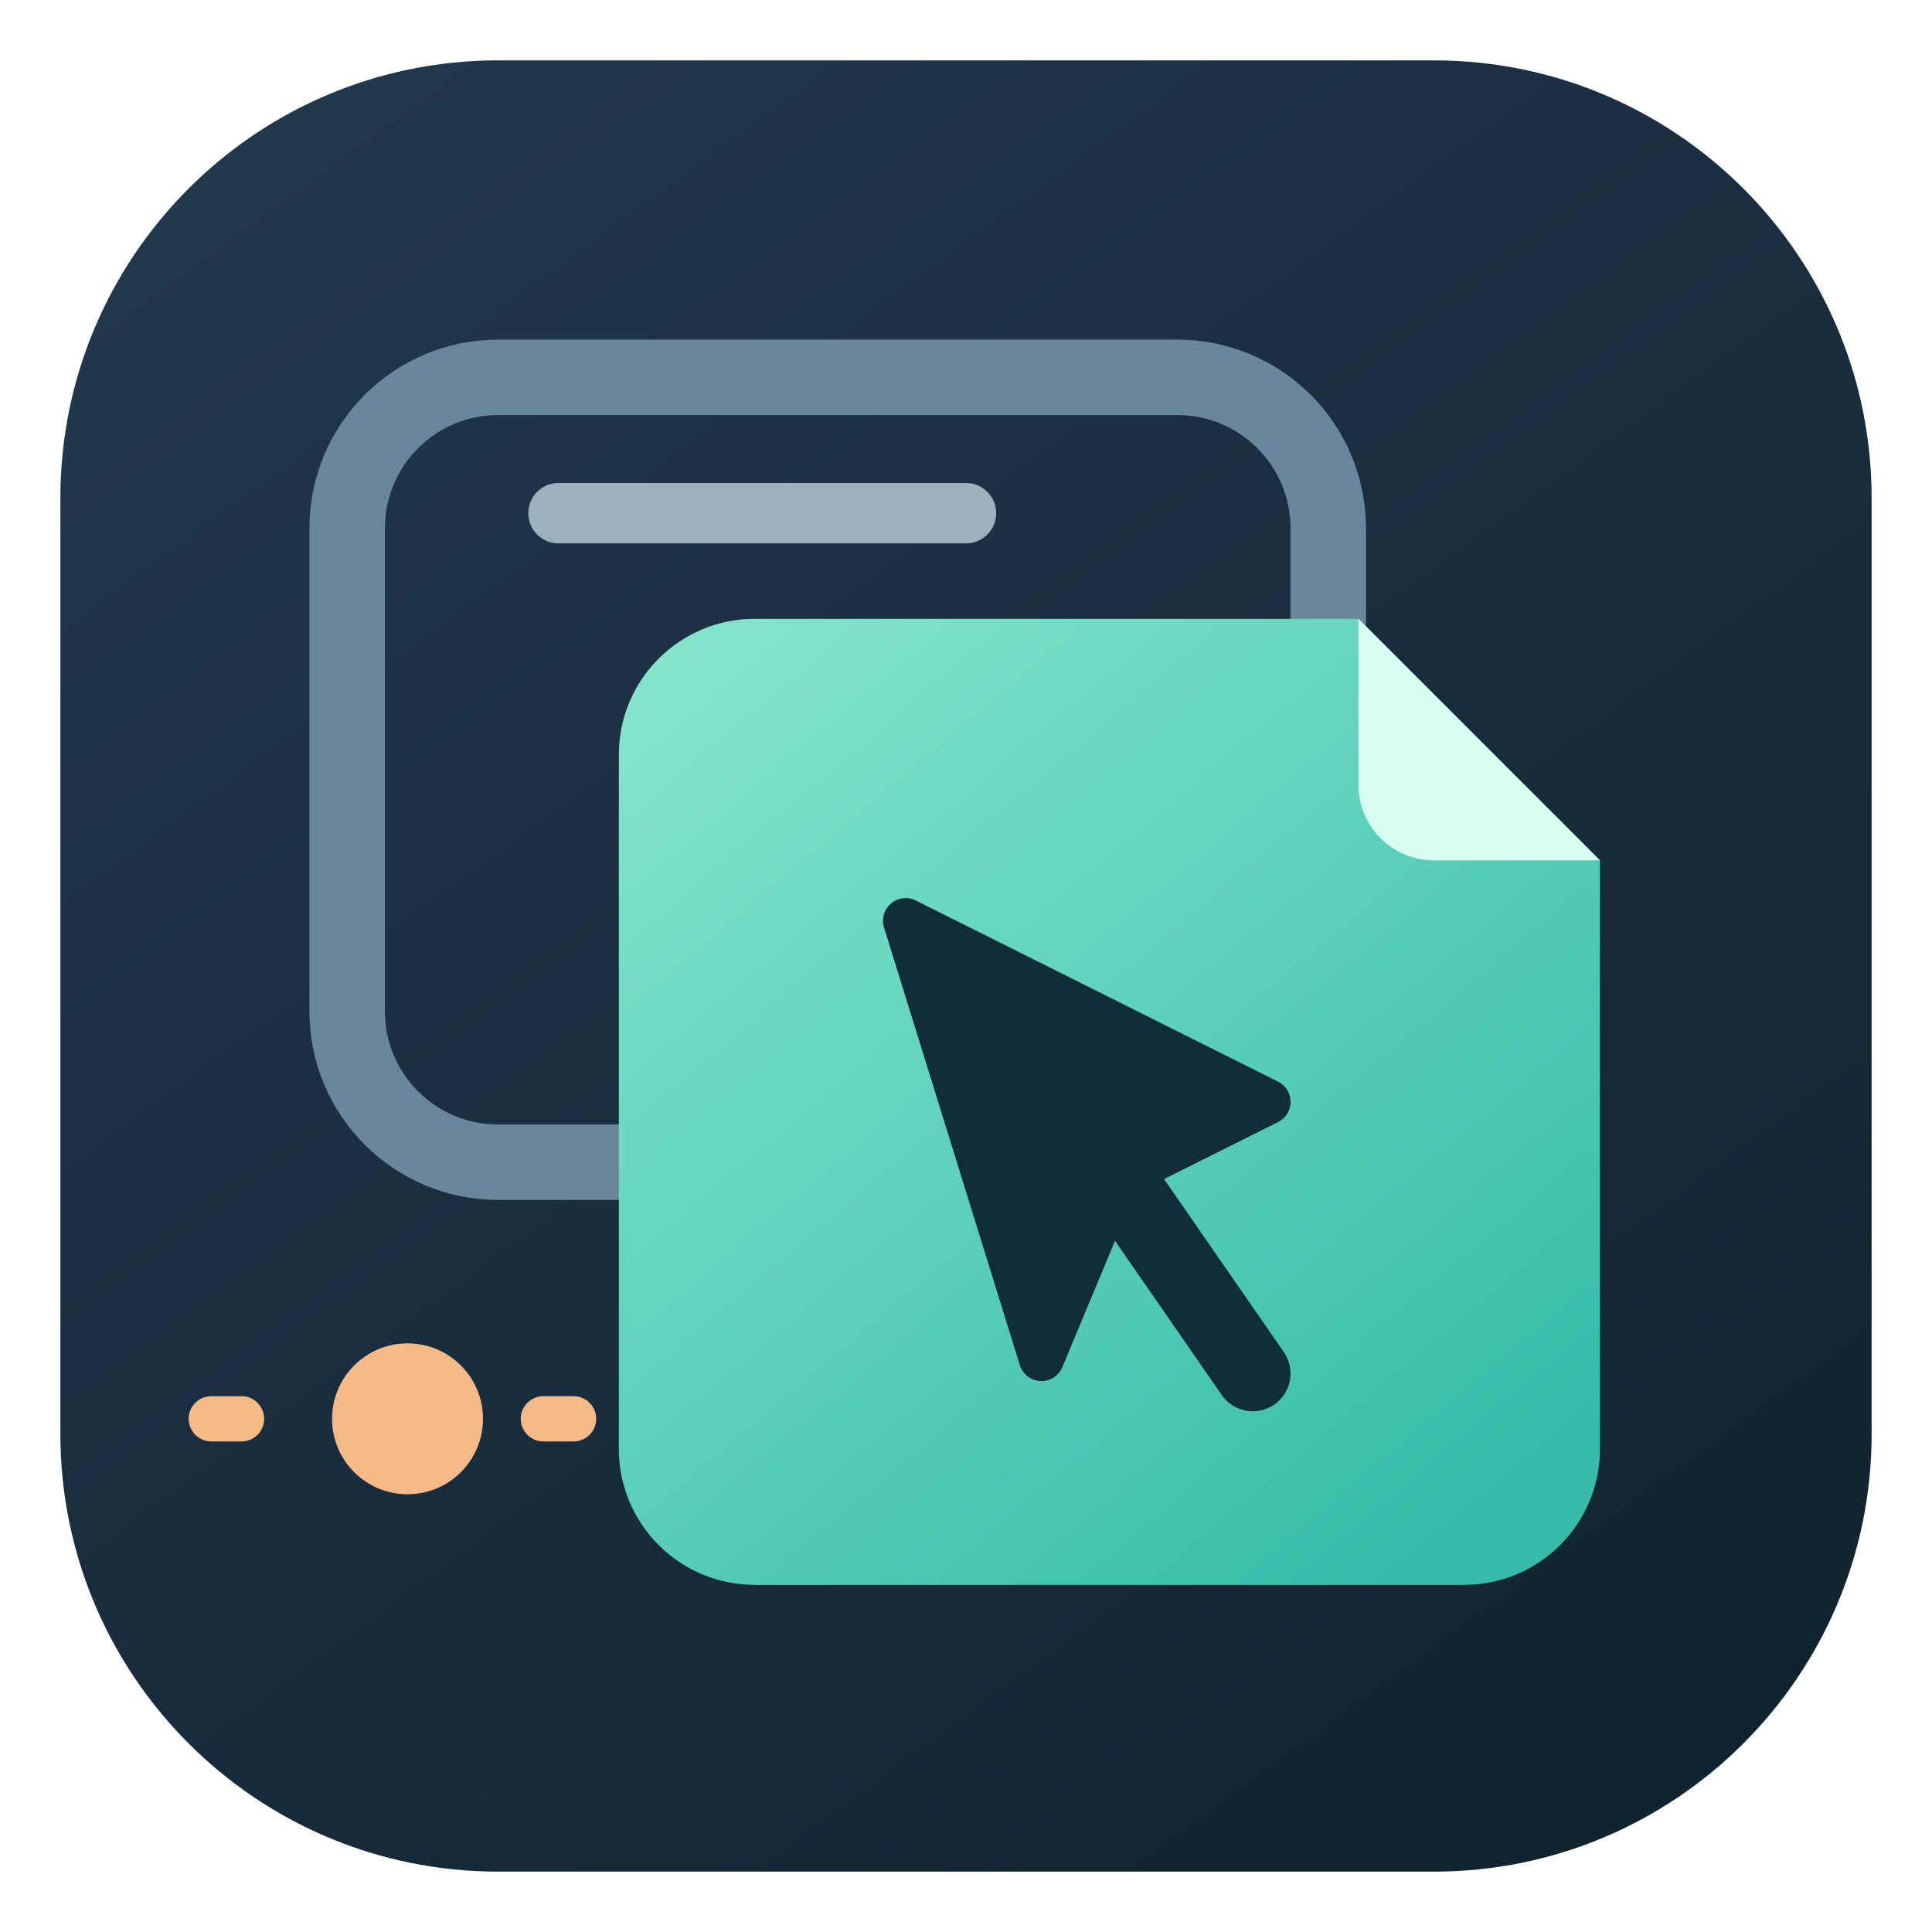
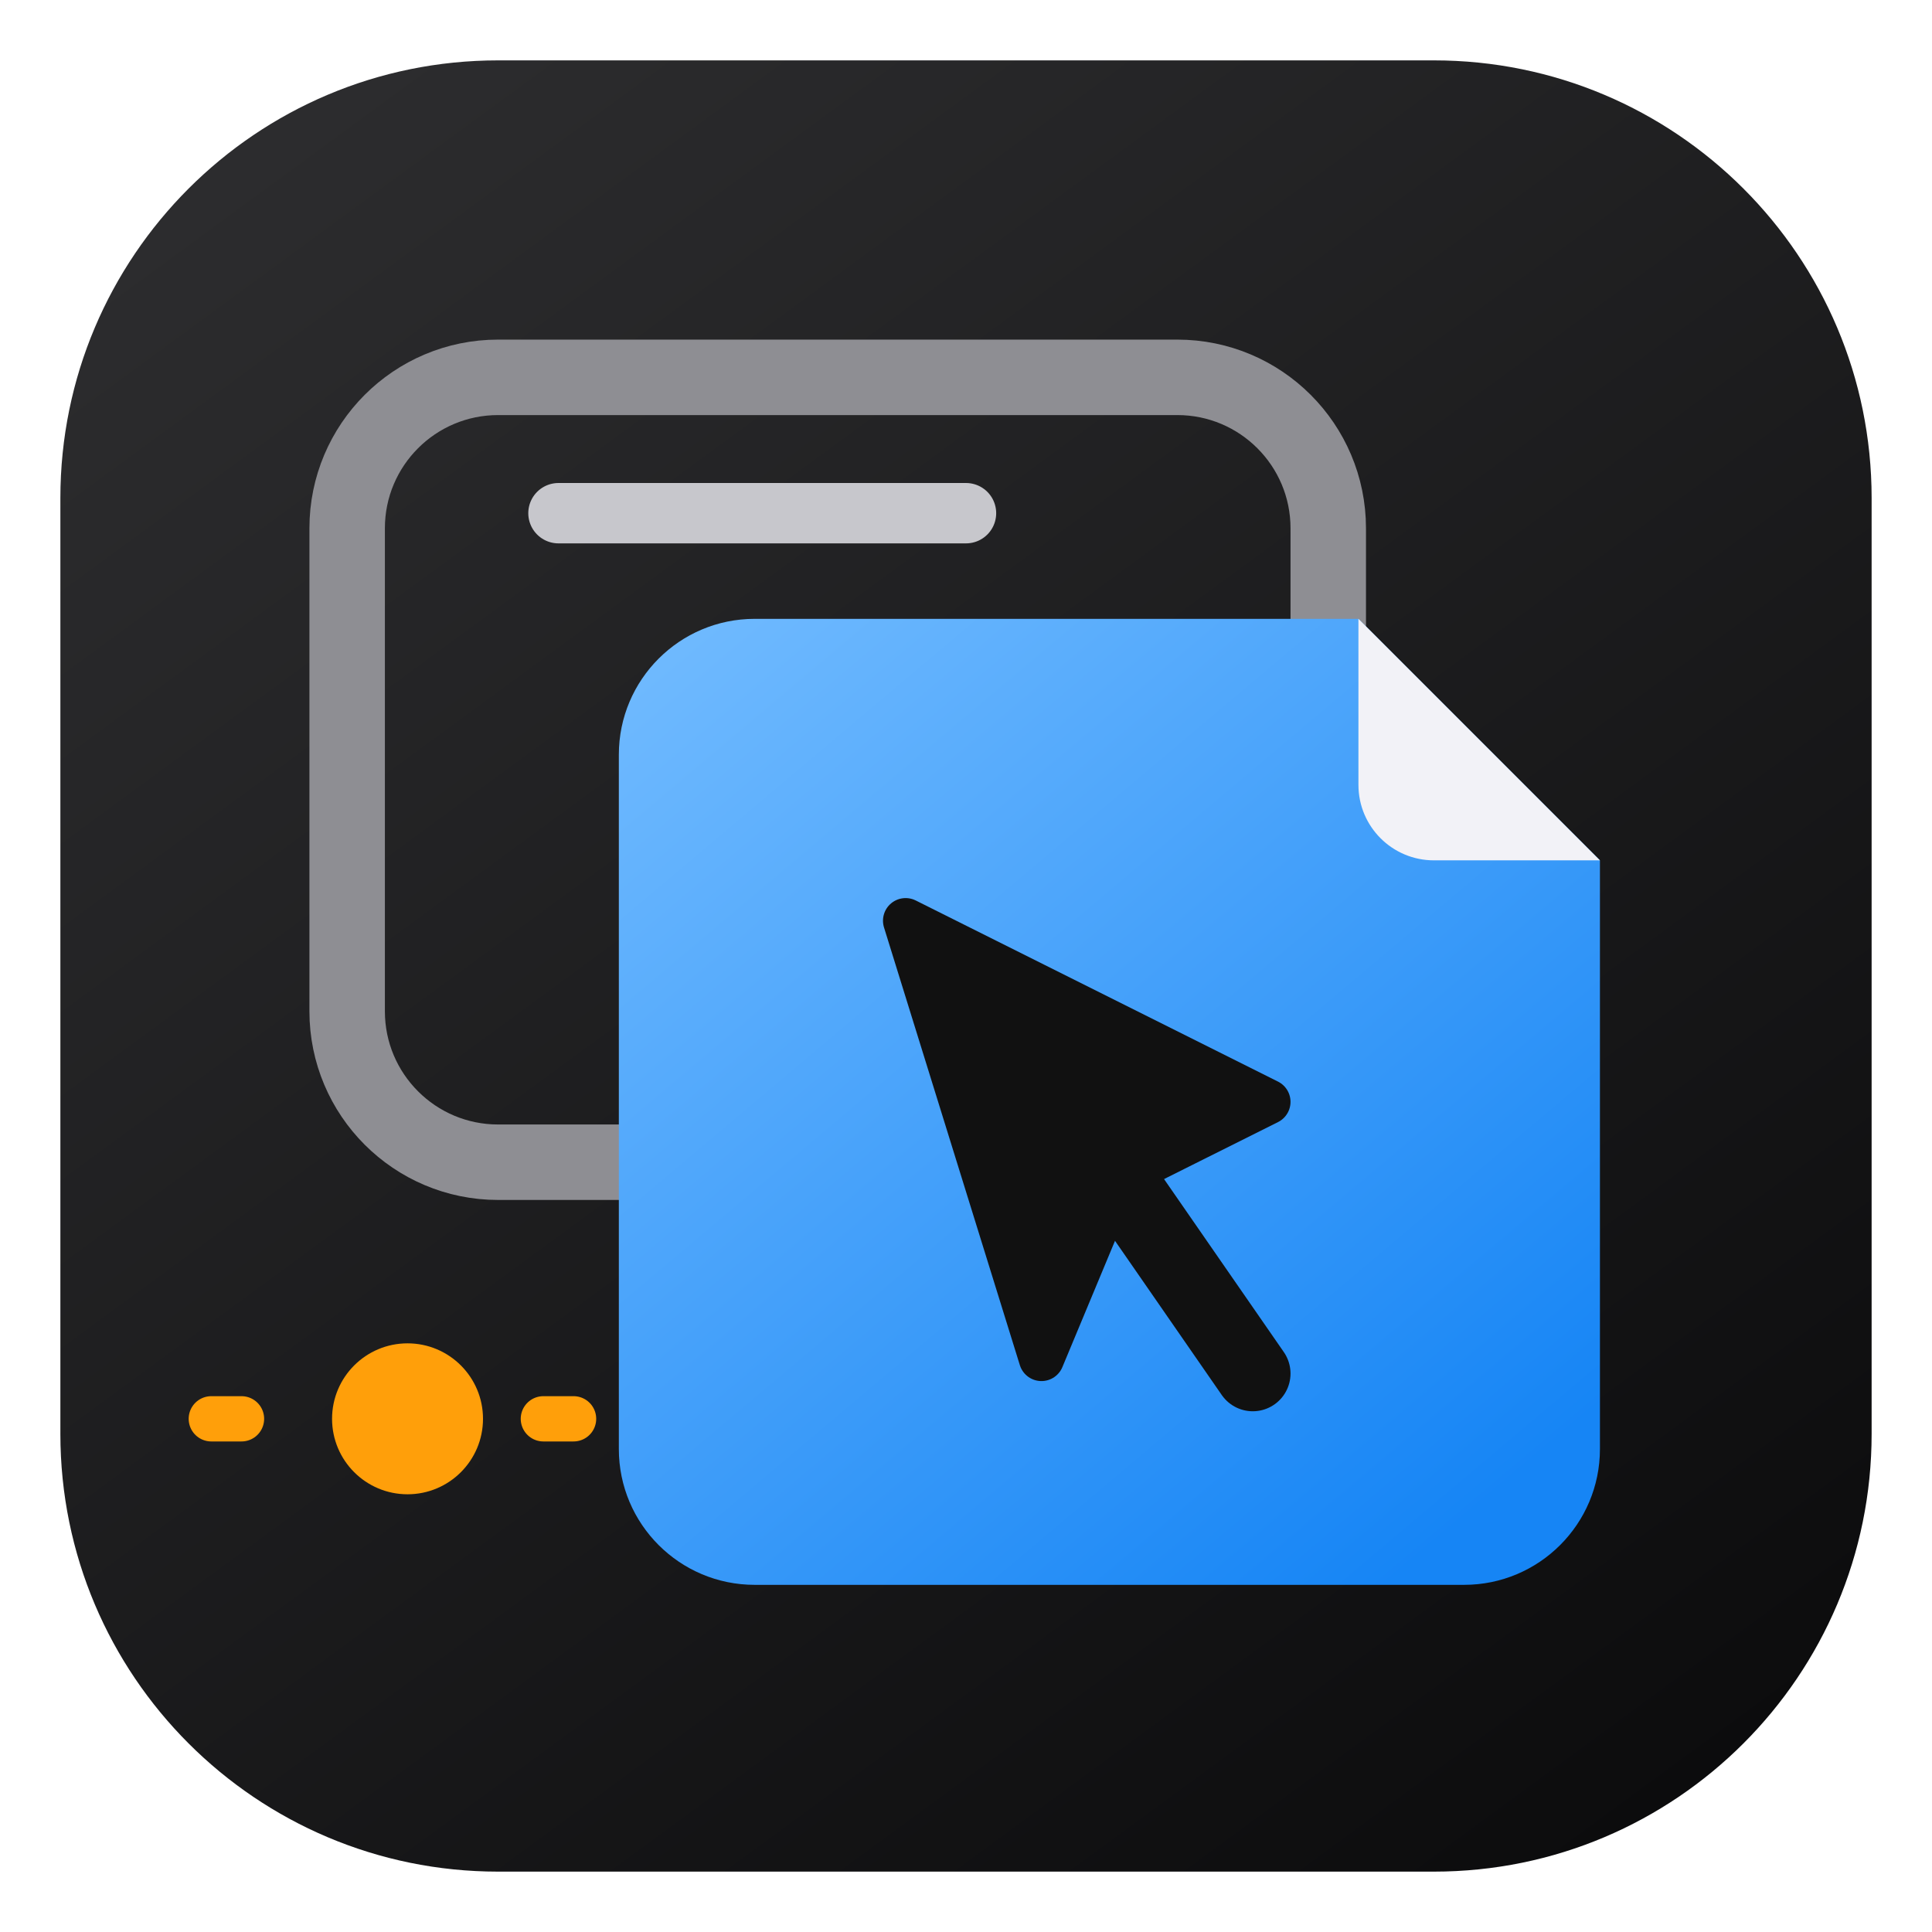
<svg xmlns="http://www.w3.org/2000/svg" width="128" height="128" viewBox="0 0 128 128">
  <defs>
    <linearGradient id="case" x1="20" y1="8" x2="105" y2="124" gradientUnits="userSpaceOnUse">
-       <stop stop-color="#21374C" />
-       <stop offset="1" stop-color="#102330" />
+       <stop stop-color="#2C2C2E" />
+       <stop offset="1" stop-color="#0C0C0D" />
    </linearGradient>
    <linearGradient id="canvas" x1="44" y1="36" x2="98" y2="100" gradientUnits="userSpaceOnUse">
-       <stop stop-color="#8AE8CE" />
-       <stop offset="1" stop-color="#36BCA9" />
+       <stop stop-color="#75BDFF" />
+       <stop offset="1" stop-color="#1685F5" />
    </linearGradient>
  </defs>
  <rect x="4" y="4" width="120" height="120" rx="29" fill="url(#case)" />
-   <rect x="23" y="25" width="65" height="52" rx="10" fill="none" stroke="#69869A" stroke-width="5" />
-   <path d="M37 34h27" stroke="#9CB1BE" stroke-width="4" stroke-linecap="round" />
+   <rect x="23" y="25" width="65" height="52" rx="10" fill="none" stroke="#8E8E93" stroke-width="5" />
+   <path d="M37 34h27" stroke="#C7C7CC" stroke-width="4" stroke-linecap="round" />
  <path d="M50 41h40l16 16v39a9 9 0 0 1-9 9H50a9 9 0 0 1-9-9V50a9 9 0 0 1 9-9Z" fill="url(#canvas)" />
-   <path d="M90 41v11a5 5 0 0 0 5 5h11" fill="#D6FFF1" />
-   <path d="m60 61 24 12-10 5-5 12Z" fill="#102D3A" stroke="#102D3A" stroke-width="3" stroke-linejoin="round" />
-   <path d="m74 78 9 13" stroke="#102D3A" stroke-width="5" stroke-linecap="round" />
-   <circle cx="27" cy="94" r="5" fill="#F5BA88" />
-   <path d="M16 94h-2m24 0h-2" stroke="#F5BA88" stroke-width="3" stroke-linecap="round" />
+   <path d="M90 41v11a5 5 0 0 0 5 5h11" fill="#F2F2F7" />
+   <path d="m60 61 24 12-10 5-5 12Z" fill="#111111" stroke="#111111" stroke-width="3" stroke-linejoin="round" />
+   <path d="m74 78 9 13" stroke="#111111" stroke-width="5" stroke-linecap="round" />
+   <circle cx="27" cy="94" r="5" fill="#FF9F0A" />
+   <path d="M16 94h-2m24 0h-2" stroke="#FF9F0A" stroke-width="3" stroke-linecap="round" />
</svg>
